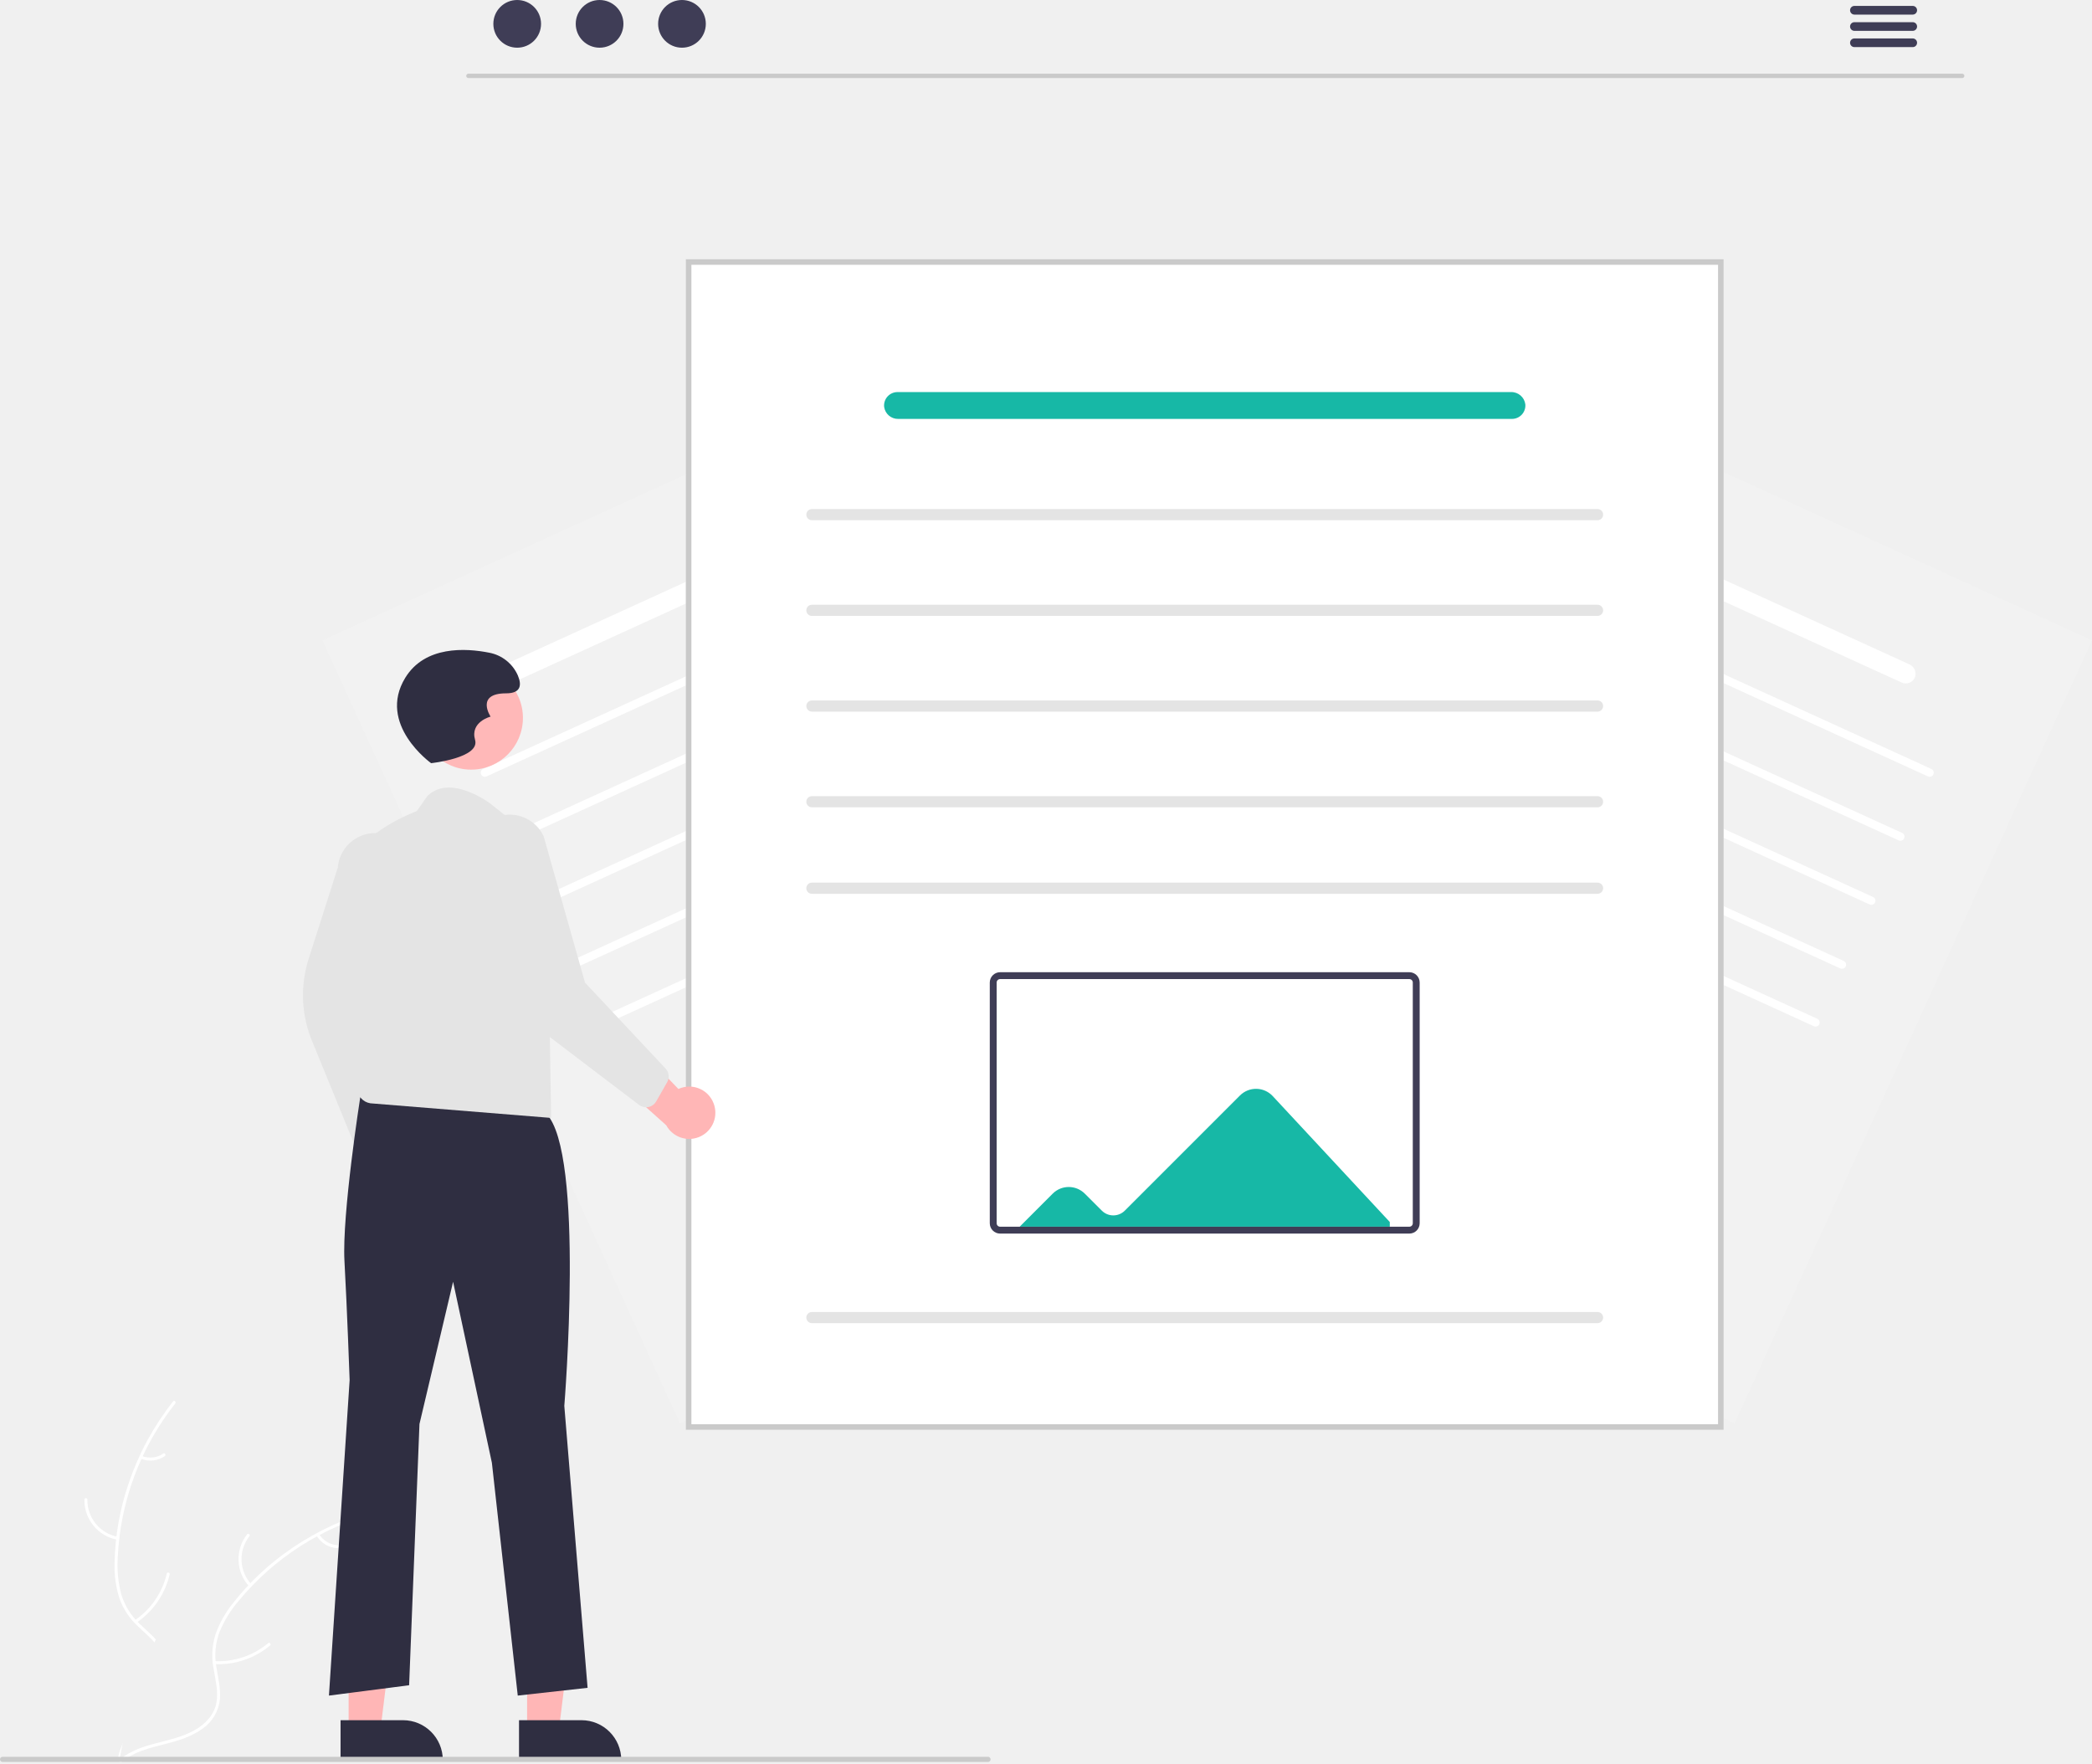
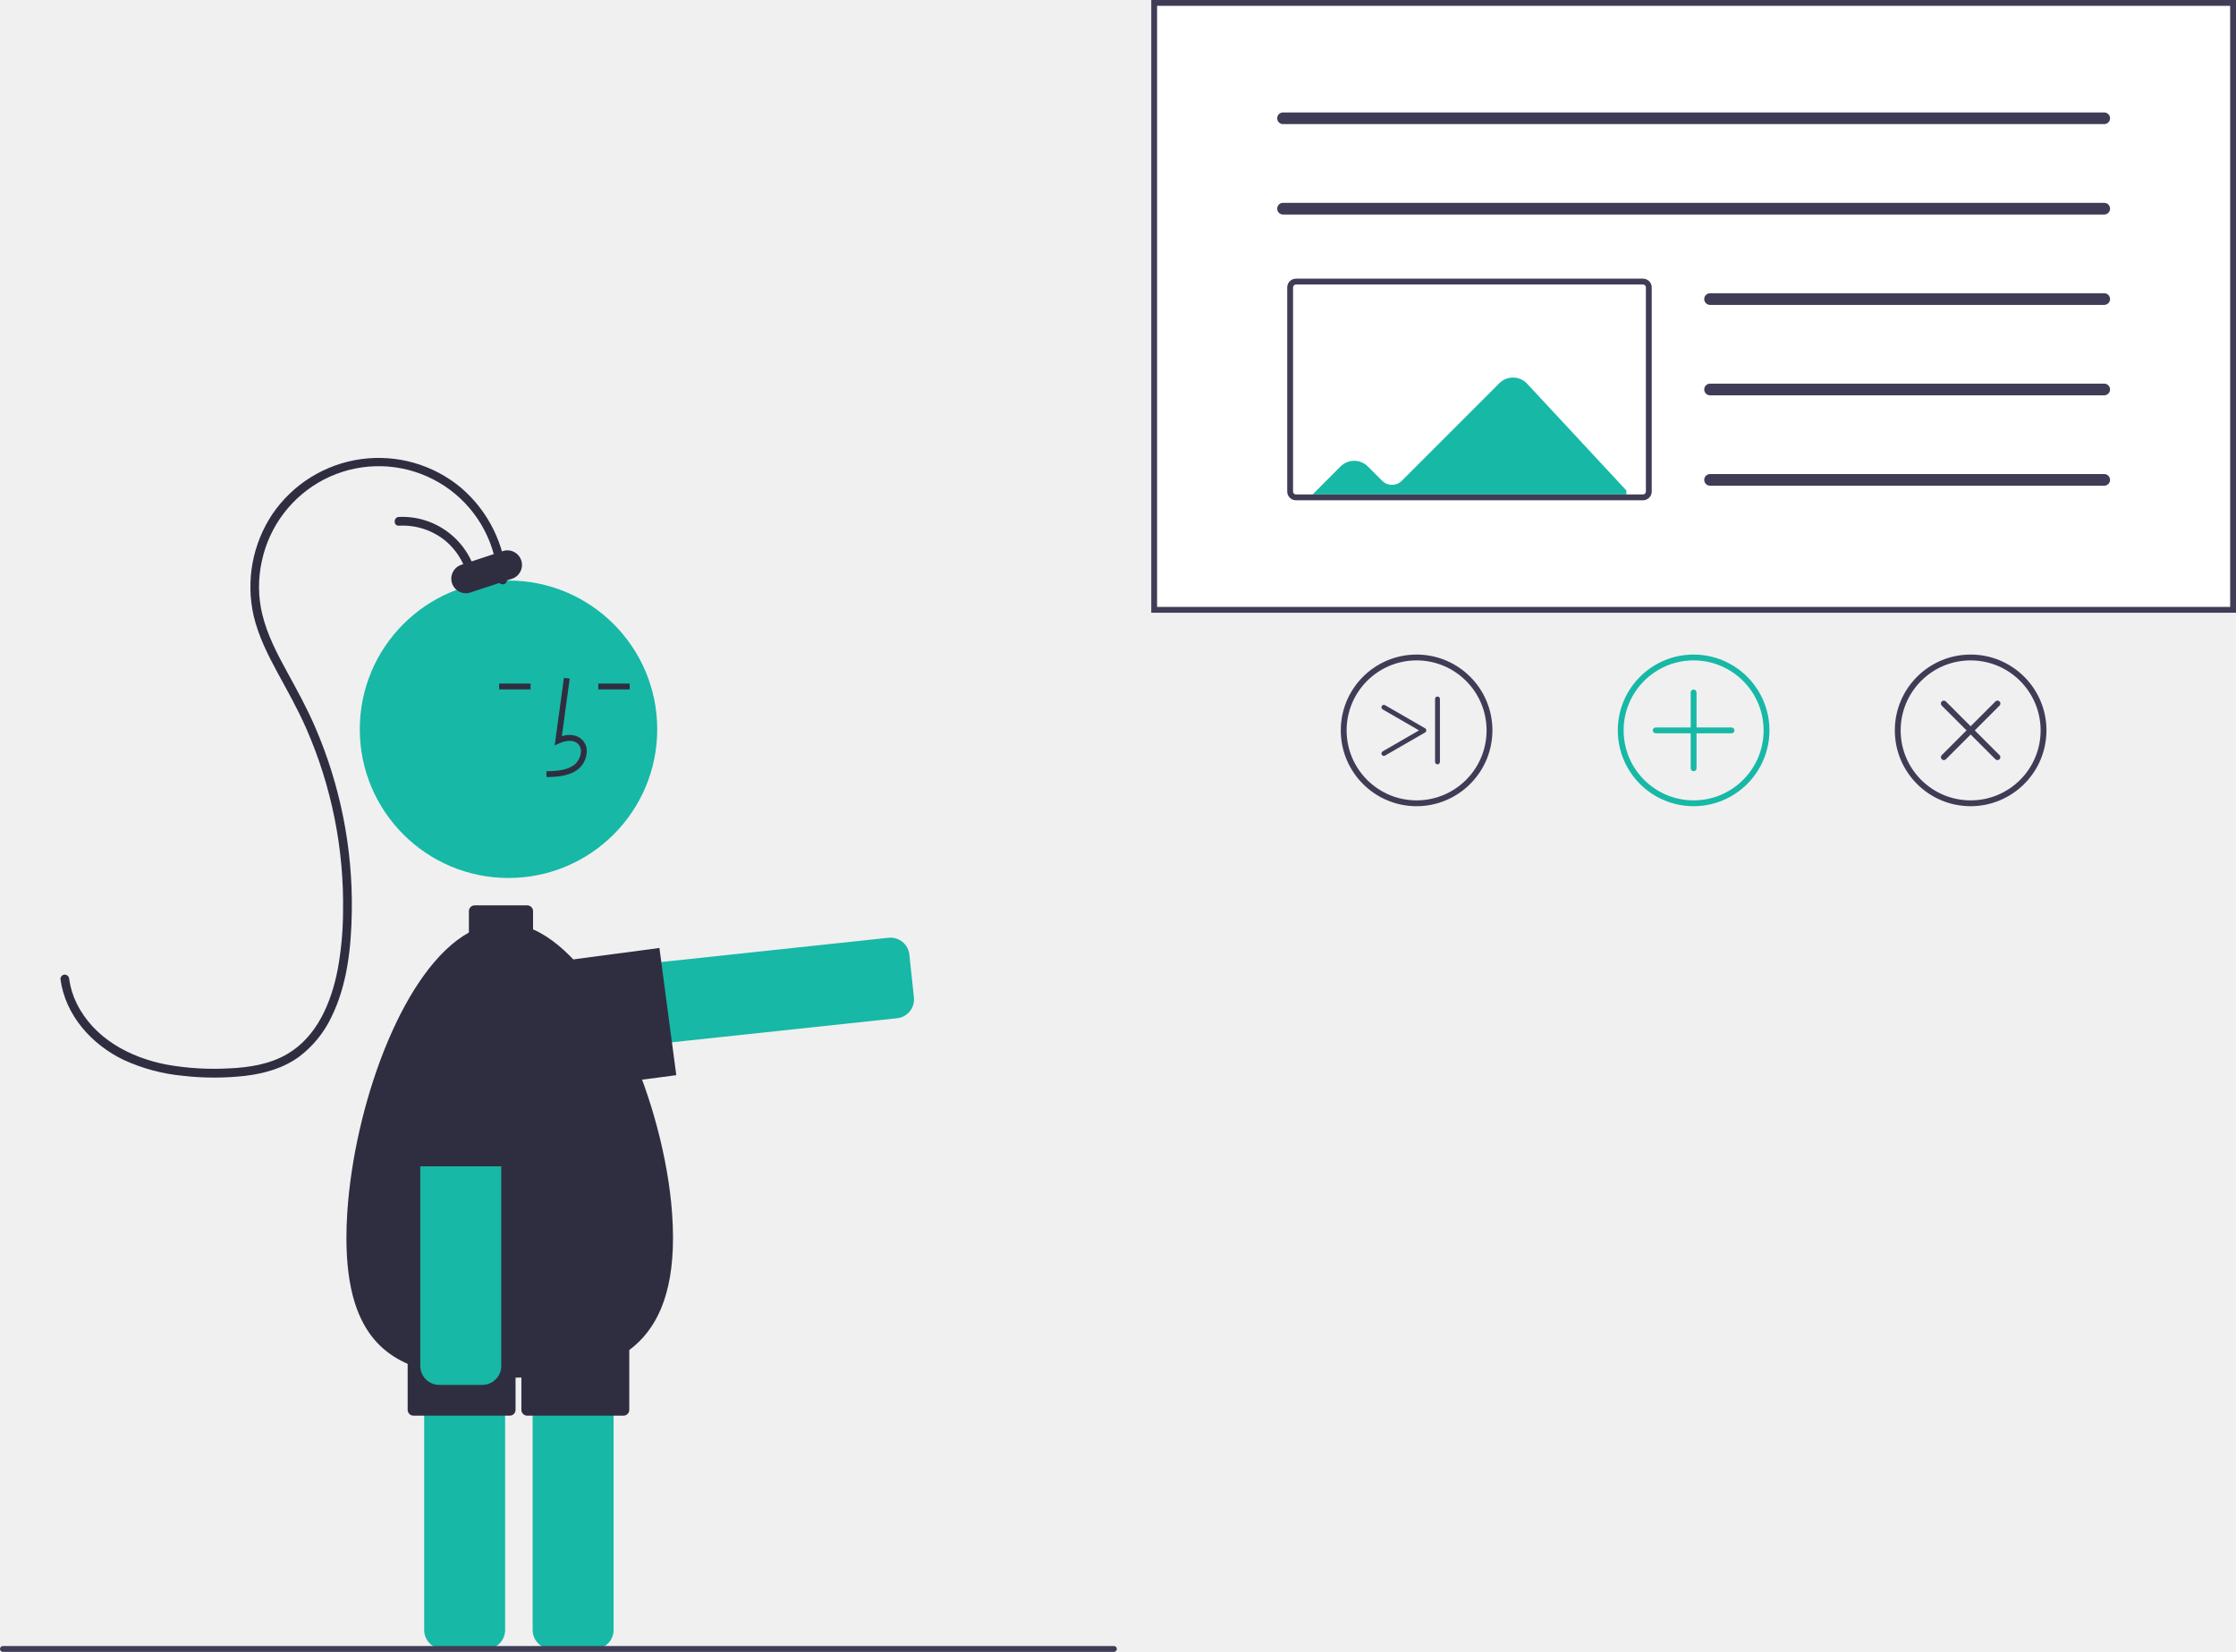
- <svg xmlns="http://www.w3.org/2000/svg" width="808.841" height="681.894" viewBox="0 0 808.841 681.894" role="img" artist="Katerina Limpitsouni" source="https://undraw.co/">
-   <path d="M866.246,659.314,597.9,536.809,736.075,234.139l268.345,122.505Z" transform="translate(-195.5797 -109.0532)" fill="#f2f2f2" />
-   <path d="M907.123,483.478l-203.145-92.739a1.586,1.586,0,0,1,1.317-2.885l203.145,92.739a1.586,1.586,0,0,1-1.317,2.885Z" transform="translate(-195.5797 -109.0532)" fill="#fff" />
-   <path d="M918.42,458.734,715.275,365.995a1.586,1.586,0,1,1,1.317-2.885l203.145,92.739a1.586,1.586,0,1,1-1.317,2.885Z" transform="translate(-195.5797 -109.0532)" fill="#fff" />
-   <path d="M929.716,433.99,726.571,341.25a1.586,1.586,0,1,1,1.317-2.885l203.145,92.739a1.586,1.586,0,0,1-1.317,2.885Z" transform="translate(-195.5797 -109.0532)" fill="#fff" />
-   <path d="M941.012,409.246,737.867,316.506a1.586,1.586,0,1,1,1.317-2.885l203.145,92.739a1.586,1.586,0,0,1-1.317,2.885Z" transform="translate(-195.5797 -109.0532)" fill="#fff" />
-   <path d="M896.915,505.84,693.77,413.101a1.586,1.586,0,1,1,1.317-2.885l203.145,92.739a1.586,1.586,0,0,1-1.317,2.885Z" transform="translate(-195.5797 -109.0532)" fill="#fff" />
-   <path d="M930.837,372.948,772.156,300.507a3.965,3.965,0,0,1-2.23-4.779,3.816,3.816,0,0,1,5.2-2.252L933.76,365.895a4.001,4.001,0,0,1,2.261,4.85A3.816,3.816,0,0,1,930.837,372.948Z" transform="translate(-195.5797 -109.0532)" fill="#fff" />
-   <path d="M320.271,356.644,588.616,234.139,726.791,536.809,458.445,659.314Z" transform="translate(-195.5797 -109.0532)" fill="#f2f2f2" />
-   <path d="M417.568,483.478l203.145-92.739a1.586,1.586,0,1,0-1.317-2.885l-203.145,92.739a1.586,1.586,0,1,0,1.317,2.885Z" transform="translate(-195.5797 -109.0532)" fill="#fff" />
-   <path d="M406.271,458.734,609.416,365.995a1.586,1.586,0,0,0-1.317-2.885l-203.145,92.739a1.586,1.586,0,1,0,1.317,2.885Z" transform="translate(-195.5797 -109.0532)" fill="#fff" />
-   <path d="M394.975,433.99l203.145-92.739a1.586,1.586,0,0,0-1.317-2.885L393.658,431.104a1.586,1.586,0,0,0,1.317,2.885Z" transform="translate(-195.5797 -109.0532)" fill="#fff" />
-   <path d="M383.679,409.246l203.145-92.739a1.586,1.586,0,1,0-1.317-2.885L382.362,406.36a1.586,1.586,0,0,0,1.317,2.885Z" transform="translate(-195.5797 -109.0532)" fill="#fff" />
-   <path d="M427.776,505.84,630.921,413.101a1.586,1.586,0,0,0-1.317-2.885L426.459,502.955a1.586,1.586,0,1,0,1.317,2.885Z" transform="translate(-195.5797 -109.0532)" fill="#fff" />
-   <path d="M393.854,372.948l158.682-72.441a3.965,3.965,0,0,0,2.23-4.779,3.816,3.816,0,0,0-5.2-2.252L390.931,365.895a4.001,4.001,0,0,0-2.261,4.85A3.816,3.816,0,0,0,393.854,372.948Z" transform="translate(-195.5797 -109.0532)" fill="#fff" />
-   <path d="M222.405,714.031c1.694-26.244,16.317-52.871,40.66-62.823a121.169,121.169,0,0,0,4.933,83.044c4.431,10.101,10.41,20.874,7.436,31.495-1.85,6.609-7.022,11.888-12.949,15.349-5.927,3.461-12.62,5.34-19.231,7.184l-1.253,1.168C229.947,766.075,220.711,740.276,222.405,714.031Z" transform="translate(-195.5797 -109.0532)" fill="#f0f0f0" />
-   <path d="M263.34,651.686a103.567,103.567,0,0,0-22.249,59.71,44.599,44.599,0,0,0,1.333,13.91,25.58,25.58,0,0,0,7.054,11.467c3.049,2.975,6.512,5.665,8.785,9.33a15.663,15.663,0,0,1,1.521,12.719c-1.501,5.294-4.814,9.733-8.205,13.961-3.765,4.695-7.75,9.511-9.112,15.52-.165.728-1.285.429-1.12-.298,2.37-10.454,12-16.883,16.209-26.422,1.964-4.451,2.598-9.521.246-13.957-2.056-3.879-5.626-6.656-8.739-9.642a27.296,27.296,0,0,1-7.315-10.955,41.231,41.231,0,0,1-1.863-13.808,100.479,100.479,0,0,1,5.517-30.916,105.403,105.403,0,0,1,17.121-31.442c.462-.583,1.276.243.817.822Z" transform="translate(-195.5797 -109.0532)" fill="#fff" />
-   <path d="M240.987,704.376a15.538,15.538,0,0,1-12.771-15.548.58.58,0,0,1,1.159-.011,14.388,14.388,0,0,0,11.909,14.439c.735.129.433,1.249-.298,1.12Z" transform="translate(-195.5797 -109.0532)" fill="#fff" />
-   <path d="M247.733,735.468a29.949,29.949,0,0,0,12.329-18.01c.168-.727,1.288-.429,1.12.298A31.151,31.151,0,0,1,248.315,736.471c-.619.419-1.197-.586-.582-1.003Z" transform="translate(-195.5797 -109.0532)" fill="#fff" />
-   <path d="M250.413,671.958a8.795,8.795,0,0,0,8.295-.916c.613-.426,1.191.579.582,1.003a9.856,9.856,0,0,1-9.175,1.034.599.599,0,0,1-.411-.709.582.582,0,0,1,.709-.411Z" transform="translate(-195.5797 -109.0532)" fill="#fff" />
-   <path d="M341.559,693.247c-.375.277-.751.554-1.126.841A115.831,115.831,0,0,0,326.333,706.508c-.342.344-.684.697-1.016,1.05a122.112,122.112,0,0,0-24.324,37.81,118.587,118.587,0,0,0-5.489,17.162c-1.922,8.081-3.362,16.996-7.713,23.771a20.346,20.346,0,0,1-1.466,2.047l-42.802,2.539c-.1-.043-.2-.076-.301-.119l-1.704.18c.051-.307.11-.624.161-.931.029-.178.067-.357.096-.535.022-.119.045-.238.058-.346.007-.04.015-.079.023-.109.013-.109.037-.208.051-.307q.489-2.66,1.017-5.323c-.001-.01-.001-.01.008-.02,2.716-13.518,6.585-26.928,12.366-39.325.174-.373.347-.756.541-1.13a113.158,113.158,0,0,1,9.233-15.992,100.037,100.037,0,0,1,6.199-8.002,83.187,83.187,0,0,1,19.857-16.799c14.87-9.016,32.459-13.176,49.159-9.198C340.713,693.033,341.131,693.135,341.559,693.247Z" transform="translate(-195.5797 -109.0532)" fill="#f0f0f0" />
-   <path d="M341.495,693.796a103.567,103.567,0,0,0-53.714,34.279,44.6,44.6,0,0,0-7.31,11.909,25.58,25.58,0,0,0-1.272,13.402c.643,4.211,1.789,8.444,1.397,12.739a15.663,15.663,0,0,1-6.443,11.071c-4.385,3.323-9.703,4.873-14.956,6.207-5.833,1.482-11.914,2.928-16.62,6.906-.57.482-1.285-.431-.715-.912,8.186-6.92,19.746-6.255,28.85-11.338,4.248-2.371,7.806-6.037,8.599-10.995.693-4.335-.484-8.702-1.172-12.96a27.296,27.296,0,0,1,.755-13.151,41.231,41.231,0,0,1,6.825-12.146,100.479,100.479,0,0,1,23.018-21.363,105.404,105.404,0,0,1,32.6-14.797c.72-.188.873.962.157,1.149Z" transform="translate(-195.5797 -109.0532)" fill="#fff" />
-   <path d="M291.924,722.407a15.538,15.538,0,0,1-.836-20.103c.461-.586,1.394.102.932.689a14.388,14.388,0,0,0,.816,18.699c.509.545-.406,1.258-.912.715Z" transform="translate(-195.5797 -109.0532)" fill="#fff" />
-   <path d="M278.591,751.295a29.949,29.949,0,0,0,20.687-6.957c.572-.48,1.286.433.715.912a31.151,31.151,0,0,1-21.542,7.196c-.746-.038-.603-1.189.139-1.151Z" transform="translate(-195.5797 -109.0532)" fill="#fff" />
-   <path d="M318.968,702.199a8.795,8.795,0,0,0,7.175,4.263c.746.029.602,1.179-.139,1.151a9.856,9.856,0,0,1-7.948-4.698.599.599,0,0,1,.098-.814.582.582,0,0,1,.814.098Z" transform="translate(-195.5797 -109.0532)" fill="#fff" />
-   <path d="M861.997,661.858H460.741V209.276H861.997Z" transform="translate(-195.5797 -109.0532)" fill="#fff" />
-   <path d="M861.997,661.858H460.741V209.276H861.997Zm-399.099-2.157H859.84v-448.268H462.898Z" transform="translate(-195.5797 -109.0532)" fill="#cacaca" />
-   <path d="M813.25,421.185H509.488a2.157,2.157,0,1,1,0-4.315h303.762a2.157,2.157,0,0,1,0,4.315Z" transform="translate(-195.5797 -109.0532)" fill="#e4e4e4" />
-   <path d="M813.25,384.185H509.488a2.157,2.157,0,1,1,0-4.315h303.762a2.157,2.157,0,0,1,0,4.315Z" transform="translate(-195.5797 -109.0532)" fill="#e4e4e4" />
-   <path d="M813.25,347.185H509.488a2.157,2.157,0,1,1,0-4.315h303.762a2.157,2.157,0,0,1,0,4.315Z" transform="translate(-195.5797 -109.0532)" fill="#e4e4e4" />
-   <path d="M813.25,310.185H509.488a2.157,2.157,0,1,1,0-4.315h303.762a2.157,2.157,0,0,1,0,4.315Z" transform="translate(-195.5797 -109.0532)" fill="#e4e4e4" />
-   <path d="M813.25,454.623H509.488a2.157,2.157,0,1,1,0-4.315h303.762a2.157,2.157,0,0,1,0,4.315Z" transform="translate(-195.5797 -109.0532)" fill="#e4e4e4" />
-   <path d="M813.25,620.623H509.488a2.157,2.157,0,1,1,0-4.315h303.762a2.157,2.157,0,0,1,0,4.315Z" transform="translate(-195.5797 -109.0532)" fill="#e4e4e4" />
-   <path d="M740.484,585.994h-158.231a3.993,3.993,0,0,1-3.989-3.989V488.928a3.993,3.993,0,0,1,3.989-3.989h158.231a3.993,3.993,0,0,1,3.989,3.989v93.077A3.993,3.993,0,0,1,740.484,585.994Z" transform="translate(-195.5797 -109.0532)" fill="#fff" />
-   <path d="M687.643,532.82a8.801,8.801,0,0,0-12.646-.226L630.467,577.125a6.288,6.288,0,0,1-8.869.013l-6.595-6.582a8.78,8.78,0,0,0-12.42,0L589.819,583.335H732.918v-1.822Z" transform="translate(-195.5797 -109.0532)" fill="#17B8A6" />
-   <path d="M740.484,585.994h-158.231a3.993,3.993,0,0,1-3.989-3.989V488.928a3.993,3.993,0,0,1,3.989-3.989h158.231a3.993,3.993,0,0,1,3.989,3.989v93.077A3.993,3.993,0,0,1,740.484,585.994ZM582.253,487.598a1.331,1.331,0,0,0-1.33,1.33v93.077a1.331,1.331,0,0,0,1.33,1.33h158.231a1.331,1.331,0,0,0,1.33-1.33V488.928a1.331,1.331,0,0,0-1.33-1.33Z" transform="translate(-195.5797 -109.0532)" fill="#3f3d56" />
-   <path d="M359.017,570.436a10.056,10.056,0,0,0-8.672-12.75l-8.291-34.76-12.707,13.541,9.821,30.933a10.11,10.11,0,0,0,19.849,3.036Z" transform="translate(-195.5797 -109.0532)" fill="#ffb6b6" />
-   <path d="M336.856,557.828a4.505,4.505,0,0,1-2.708-2.476l-17.579-42.998a46.373,46.373,0,0,1-1.648-32.603l11.264-35.283a14.497,14.497,0,1,1,28.872,2.642l-14.938,56.816,10.005,44.622a4.515,4.515,0,0,1-2.2,4.679l-7.416,4.237a4.506,4.506,0,0,1-2.623.576A4.455,4.455,0,0,1,336.856,557.828Z" transform="translate(-195.5797 -109.0532)" fill="#e4e4e4" />
-   <polygon points="203.799 669.082 216.058 669.082 221.891 621.794 203.796 621.794 203.799 669.082" fill="#ffb6b6" />
-   <path d="M396.251,774.133l24.144-.001h.001a15.387,15.387,0,0,1,15.386,15.386v.5l-39.531.001Z" transform="translate(-195.5797 -109.0532)" fill="#2f2e41" />
-   <polygon points="134.799 669.082 147.058 669.082 152.891 621.794 134.796 621.794 134.799 669.082" fill="#ffb6b6" />
-   <path d="M327.251,774.133l24.144-.001h.001a15.387,15.387,0,0,1,15.386,15.386v.5l-39.531.001Z" transform="translate(-195.5797 -109.0532)" fill="#2f2e41" />
-   <path d="M406.761,539.618l-71.897-6.326s-7.103,45.326-6.103,63.326,2,46,2,46l-8,122,31-4,4-101,13-55,15,70,10,90,27-3-9-109S421.76,554.618,406.761,539.618Z" transform="translate(-195.5797 -109.0532)" fill="#2f2e41" />
-   <circle cx="182.181" cy="277.565" r="20" fill="#ffb8b8" />
-   <path d="M399.662,431.276l-14.285-11.371s-15.469-11.936-24.543-3.111l-4.074,5.825s-23.098,8.657-23.098,19.657l1.098,60.343s-8,31,4,33l69.902,5.657-.902-57.657Z" transform="translate(-195.5797 -109.0532)" fill="#e4e4e4" />
-   <path d="M362.261,404.118s-21-15-10-33c7.631-12.487,23.444-11.499,32.414-9.722a15.154,15.154,0,0,1,11.086,8.722c1.5,3.5,1.5,7-4.5,7-12,0-6,9-6,9s-8,2-6,9S362.261,404.118,362.261,404.118Z" transform="translate(-195.5797 -109.0532)" fill="#2f2e41" />
-   <path d="M471.819,536.663a10.056,10.056,0,0,0-13.945-6.581L433.082,504.346l-4.072,18.118,24.167,21.661a10.11,10.11,0,0,0,18.641-7.463Z" transform="translate(-195.5797 -109.0532)" fill="#ffb6b6" />
-   <path d="M446.325,537.054a4.505,4.505,0,0,1-3.59-.758l-36.977-28.116a46.373,46.373,0,0,1-17.974-27.25l-8.211-36.116a14.497,14.497,0,1,1,26.215-12.384l15.98,56.532,31.277,33.361a4.515,4.515,0,0,1,.48,5.148l-4.237,7.416a4.506,4.506,0,0,1-1.968,1.828A4.455,4.455,0,0,1,446.325,537.054Z" transform="translate(-195.5797 -109.0532)" fill="#e4e4e4" />
-   <path d="M954.236,139.23H376.68a.838.838,0,0,1,0-1.677H954.236a.838.838,0,0,1,0,1.677Z" transform="translate(-195.5797 -109.0532)" fill="#cacaca" />
-   <circle cx="199.967" cy="9.221" r="9.221" fill="#3f3d56" />
-   <circle cx="231.821" cy="9.221" r="9.221" fill="#3f3d56" />
-   <circle cx="263.675" cy="9.221" r="9.221" fill="#3f3d56" />
-   <path d="M935.15,114.693H912.518a1.677,1.677,0,0,1,0-3.353h22.633a1.677,1.677,0,0,1,0,3.353Z" transform="translate(-195.5797 -109.0532)" fill="#3f3d56" />
-   <path d="M935.15,120.98H912.518a1.677,1.677,0,0,1,0-3.353h22.633a1.677,1.677,0,0,1,0,3.353Z" transform="translate(-195.5797 -109.0532)" fill="#3f3d56" />
-   <path d="M935.15,127.267H912.518a1.677,1.677,0,0,1,0-3.353h22.633a1.677,1.677,0,0,1,0,3.353Z" transform="translate(-195.5797 -109.0532)" fill="#3f3d56" />
-   <path d="M577.58,790.276h-381a1,1,0,1,1,0-2h381a1,1,0,0,1,0,2Z" transform="translate(-195.5797 -109.0532)" fill="#cacaca" />
-   <path d="M780.155,271.019H542.879a5.393,5.393,0,0,1-5.459-4.654,5.191,5.191,0,0,1,5.162-5.725H779.787a5.442,5.442,0,0,1,5.538,4.724A5.19,5.19,0,0,1,780.155,271.019Z" transform="translate(-195.5797 -109.0532)" fill="#17B8A6" />
+ <svg xmlns="http://www.w3.org/2000/svg" width="766.799" height="566.465" viewBox="0 0 766.799 566.465" role="img" artist="Katerina Limpitsouni" source="https://undraw.co/">
+   <path d="M407.761,528.307a13.881,13.881,0,0,1-1.447-27.683l114.981-12.277a6.507,6.507,0,0,1,7.153,5.773l1.567,14.676a6.5,6.5,0,0,1-5.773,7.153L409.261,528.227A14.096,14.096,0,0,1,407.761,528.307Z" transform="translate(-216.6004 -166.7676)" fill="#17B8A6" />
+   <path d="M405.962,540.917a22.001,22.001,0,0,1-2.877-43.811l39.653-5.259,5.785,43.618-39.653,5.259A22.139,22.139,0,0,1,405.962,540.917Z" transform="translate(-216.6004 -166.7676)" fill="#2f2e41" />
+   <path d="M983.4,376.893h-372v-210.125h372Z" transform="translate(-216.6004 -166.7676)" fill="#fff" />
+   <path d="M983.4,376.893h-372v-210.125h372Zm-370-2h368v-206.125h-368Z" transform="translate(-216.6004 -166.7676)" fill="#3f3d56" />
+   <path d="M780.033,338.33h-119a3.003,3.003,0,0,1-3-3v-70a3.003,3.003,0,0,1,3-3h119a3.003,3.003,0,0,1,3,3v70A3.003,3.003,0,0,1,780.033,338.33Z" transform="translate(-216.6004 -166.7676)" fill="#fff" />
+   <path d="M938.207,209.33H656.592a2,2,0,0,1,0-4H938.207a2,2,0,0,1,0,4Z" transform="translate(-216.6004 -166.7676)" fill="#3f3d56" />
+   <path d="M938.207,240.33H656.592a2,2,0,0,1,0-4H938.207a2,2,0,0,1,0,4Z" transform="translate(-216.6004 -166.7676)" fill="#3f3d56" />
+   <path d="M938.207,271.33H803.033a2,2,0,0,1,0-4H938.207a2,2,0,0,1,0,4Z" transform="translate(-216.6004 -166.7676)" fill="#3f3d56" />
+   <path d="M938.207,302.33H803.033a2,2,0,0,1,0-4H938.207a2,2,0,0,1,0,4Z" transform="translate(-216.6004 -166.7676)" fill="#3f3d56" />
+   <path d="M938.207,333.33H803.033a2,2,0,0,1,0-4H938.207a2,2,0,0,1,0,4Z" transform="translate(-216.6004 -166.7676)" fill="#3f3d56" />
+   <path d="M740.293,298.34a6.619,6.619,0,0,0-9.51-.17l-33.49,33.49a4.729,4.729,0,0,1-6.67.01l-4.96-4.95a6.603,6.603,0,0,0-9.34,0l-9.6,9.61H774.343v-1.37Z" transform="translate(-216.6004 -166.7676)" fill="#17B8A6" />
+   <path d="M780.033,338.33h-119a3.003,3.003,0,0,1-3-3v-70a3.003,3.003,0,0,1,3-3h119a3.003,3.003,0,0,1,3,3v70A3.003,3.003,0,0,1,780.033,338.33Zm-119-74a1.001,1.001,0,0,0-1,1v70a1.001,1.001,0,0,0,1,1h119a1.001,1.001,0,0,0,1-1v-70a1.001,1.001,0,0,0-1-1Z" transform="translate(-216.6004 -166.7676)" fill="#3f3d56" />
+   <path d="M797.4,443.232a26,26,0,1,1,26-26A26.029,26.029,0,0,1,797.4,443.232Zm0-50a24,24,0,1,0,24,24A24.027,24.027,0,0,0,797.4,393.232Z" transform="translate(-216.6004 -166.7676)" fill="#17B8A6" />
+   <path d="M810.4,418.232h-26a1,1,0,0,1,0-2h26a1,1,0,0,1,0,2Z" transform="translate(-216.6004 -166.7676)" fill="#17B8A6" />
+   <path d="M797.4,431.232a1,1,0,0,1-1-1v-26a1,1,0,1,1,2,0v26A1,1,0,0,1,797.4,431.232Z" transform="translate(-216.6004 -166.7676)" fill="#17B8A6" />
+   <path d="M892.4,443.232a26,26,0,1,1,26-26A26.029,26.029,0,0,1,892.4,443.232Zm0-50a24,24,0,1,0,24,24A24.027,24.027,0,0,0,892.4,393.232Z" transform="translate(-216.6004 -166.7676)" fill="#3f3d56" />
+   <path d="M901.592,427.425a.996.996,0,0,1-.707-.293l-18.385-18.385a1.0 1,0,1,1,1.414-1.414L902.299,425.718a1,1,0,0,1-.707,1.707Z" transform="translate(-216.6004 -166.7676)" fill="#3f3d56" />
+   <path d="M883.207,427.425a1,1,0,0,1-.707-1.707L900.885,407.333a1.0 1,0,1,1,1.414,1.414l-18.385,18.385A.996.996,0,0,1,883.207,427.425Z" transform="translate(-216.6004 -166.7676)" fill="#3f3d56" />
+   <path d="M702.4,443.232a26,26,0,1,1,26-26A26.029,26.029,0,0,1,702.4,443.232Zm0-50a24,24,0,1,0,24,24A24.027,24.027,0,0,0,702.4,393.232Z" transform="translate(-216.6004 -166.7676)" fill="#3f3d56" />
+   <path d="M691.17,425.986a.832.832,0,0,1-.417-1.552l12.474-7.202L690.753,410.031a.832.832,0,0,1,.832-1.441L705.306,416.512a.832.832,0,0,1,0,1.441l-13.721,7.922A.828.828,0,0,1,691.17,425.986Z" transform="translate(-216.6004 -166.7676)" fill="#3f3d56" />
+   <path d="M709.568,428.875a.832.832,0,0,1-.832-.832V406.422a.832.832,0,0,1,1.663,0v21.622A.832.832,0,0,1,709.568,428.875Z" transform="translate(-216.6004 -166.7676)" fill="#3f3d56" />
+   <path d="M383.327,732.242H368.568a6.507,6.507,0,0,1-6.5-6.5V602.728a6.507,6.507,0,0,1,6.5-6.5h14.76a6.507,6.507,0,0,1,6.5,6.5V725.742A6.507,6.507,0,0,1,383.327,732.242Z" transform="translate(-216.6004 -166.7676)" fill="#17B8A6" />
+   <path d="M420.52,732.242H405.76a6.507,6.507,0,0,1-6.5-6.5V602.728a6.507,6.507,0,0,1,6.5-6.5h14.76a6.507,6.507,0,0,1,6.5,6.5V725.742A6.507,6.507,0,0,1,420.52,732.242Z" transform="translate(-216.6004 -166.7676)" fill="#17B8A6" />
+   <path d="M447.4,591.232c0-2.81-.12-5.72-.34-8.69-.09-1.2-.2-2.42-.32-3.64-3.808-37.021-23.529-82.904-47.34-93.438v-6.232a2,2,0,0,0-2-2h-18a2,2,0,0,0-2,2v7.312c-22.061,12.269-38.207,56.349-41.41,92.198-.12,1.26-.22,2.51-.29,3.74q-.3,4.5-.3,8.75c0,25.435,8.046,37.563,21,43.235v15.765a2,2,0,0,0,2,2h33a2,2,0,0,0,2-2v-11.035c.668-.011,1.336-.022,2-.039v11.074a2,2,0,0,0,2,2h33a2,2,0,0,0,2-2v-20.501C441.635,622.835,447.4,611.097,447.4,591.232Z" transform="translate(-216.6004 -166.7676)" fill="#2f2e41" />
+   <circle cx="174.384" cy="250.081" r="51" fill="#17B8A6" />
+   <path d="M404.022,433.258c3.306-.092,7.42-.207,10.59-2.522a8.133,8.133,0,0,0,3.2-6.073,5.471,5.471,0,0,0-1.86-4.493c-1.656-1.399-4.073-1.727-6.678-.961l2.699-19.726-1.981-.271-3.173,23.19,1.655-.759c1.918-.88,4.552-1.328,6.188.055a3.515,3.515,0,0,1,1.153,2.896,6.147,6.147,0,0,1-2.381,4.528c-2.467,1.802-5.746,2.034-9.466,2.138Z" transform="translate(-216.6004 -166.7676)" fill="#2f2e41" />
+   <rect x="205.172" y="234.417" width="10.772" height="2" fill="#2f2e41" />
+   <rect x="171.172" y="234.417" width="10.772" height="2" fill="#2f2e41" />
+   <path d="M390.417,365.698a45.161,45.161,0,0,0-15.657-31.622,44.099,44.099,0,0,0-64.733,8.965,44.971,44.971,0,0,0-6.454,34.862c1.641,6.964,4.883,13.435,8.283,19.684,3.391,6.232,6.865,12.393,9.73,18.893a150.423,150.423,0,0,1,12.653,63.281,112.13,112.13,0,0,1-1.857,19.602c-2.207,11.185-7.03,22.902-17.326,28.891-6.004,3.493-13.048,4.585-19.892,4.886a92.271,92.271,0,0,1-21.554-1.319c-12.59-2.443-24.835-9.043-30.7-20.938a27.222,27.222,0,0,1-2.584-8.393,1.552,1.552,0,0,0-1.5-1.5,1.507,1.507,0,0,0-1.5,1.5c1.649,12.41,10.71,22.529,21.778,27.792a62.728,62.728,0,0,0,20.224,5.403,94.288,94.288,0,0,0,21.45.007c6.588-.801,13.141-2.651,18.535-6.654a36.754,36.754,0,0,0,10.838-13.287c5.568-11.194,6.902-24.096,7.096-36.434a153.449,153.449,0,0,0-12.537-63.127c-2.837-6.598-6.283-12.856-9.732-19.147-3.409-6.217-6.706-12.585-8.408-19.512a40.371,40.371,0,0,1-.178-18.336,41.165,41.165,0,0,1,21.264-27.973,40.89,40.89,0,0,1,58.336,25.788,39.569,39.569,0,0,1,1.428,8.69c.098,1.921,3.099,1.933,3,0Z" transform="translate(-216.6004 -166.7676)" fill="#2f2e41" />
+   <path d="M380.336,365.954a26.104,26.104,0,0,0-26.945-21.911c-1.921.096-1.933,3.097,0,3a23.169,23.169,0,0,1,16.195,5.376,23.487,23.487,0,0,1,7.857,14.333c.29,1.902,3.182,1.094,2.893-.798Z" transform="translate(-216.6004 -166.7676)" fill="#2f2e41" />
+   <path d="M375.985,357.849h15a5,5,0,0,1,5,5v0a5,5,0,0,1-5,5h-15a5,5,0,0,1-5-5v0A5,5,0,0,1,375.985,357.849Z" transform="translate(-311.0289 -28.2371) rotate(-18.27222)" fill="#2f2e41" />
+   <path d="M381.988,641.686H367.229a6.507,6.507,0,0,1-6.5-6.5V519.551a13.88,13.88,0,1,1,27.76,0V635.186A6.507,6.507,0,0,1,381.988,641.686Z" transform="translate(-216.6004 -166.7676)" fill="#17B8A6" />
+   <path d="M598.6,733.232h-381a1,1,0,0,1,0-2h381a1,1,0,0,1,0,2Z" transform="translate(-216.6004 -166.7676)" fill="#3f3d56" />
+   <path d="M398.9,566.732h-44v-40a22,22,0,0,1,44,0Z" transform="translate(-216.6004 -166.7676)" fill="#2f2e41" />
</svg>
